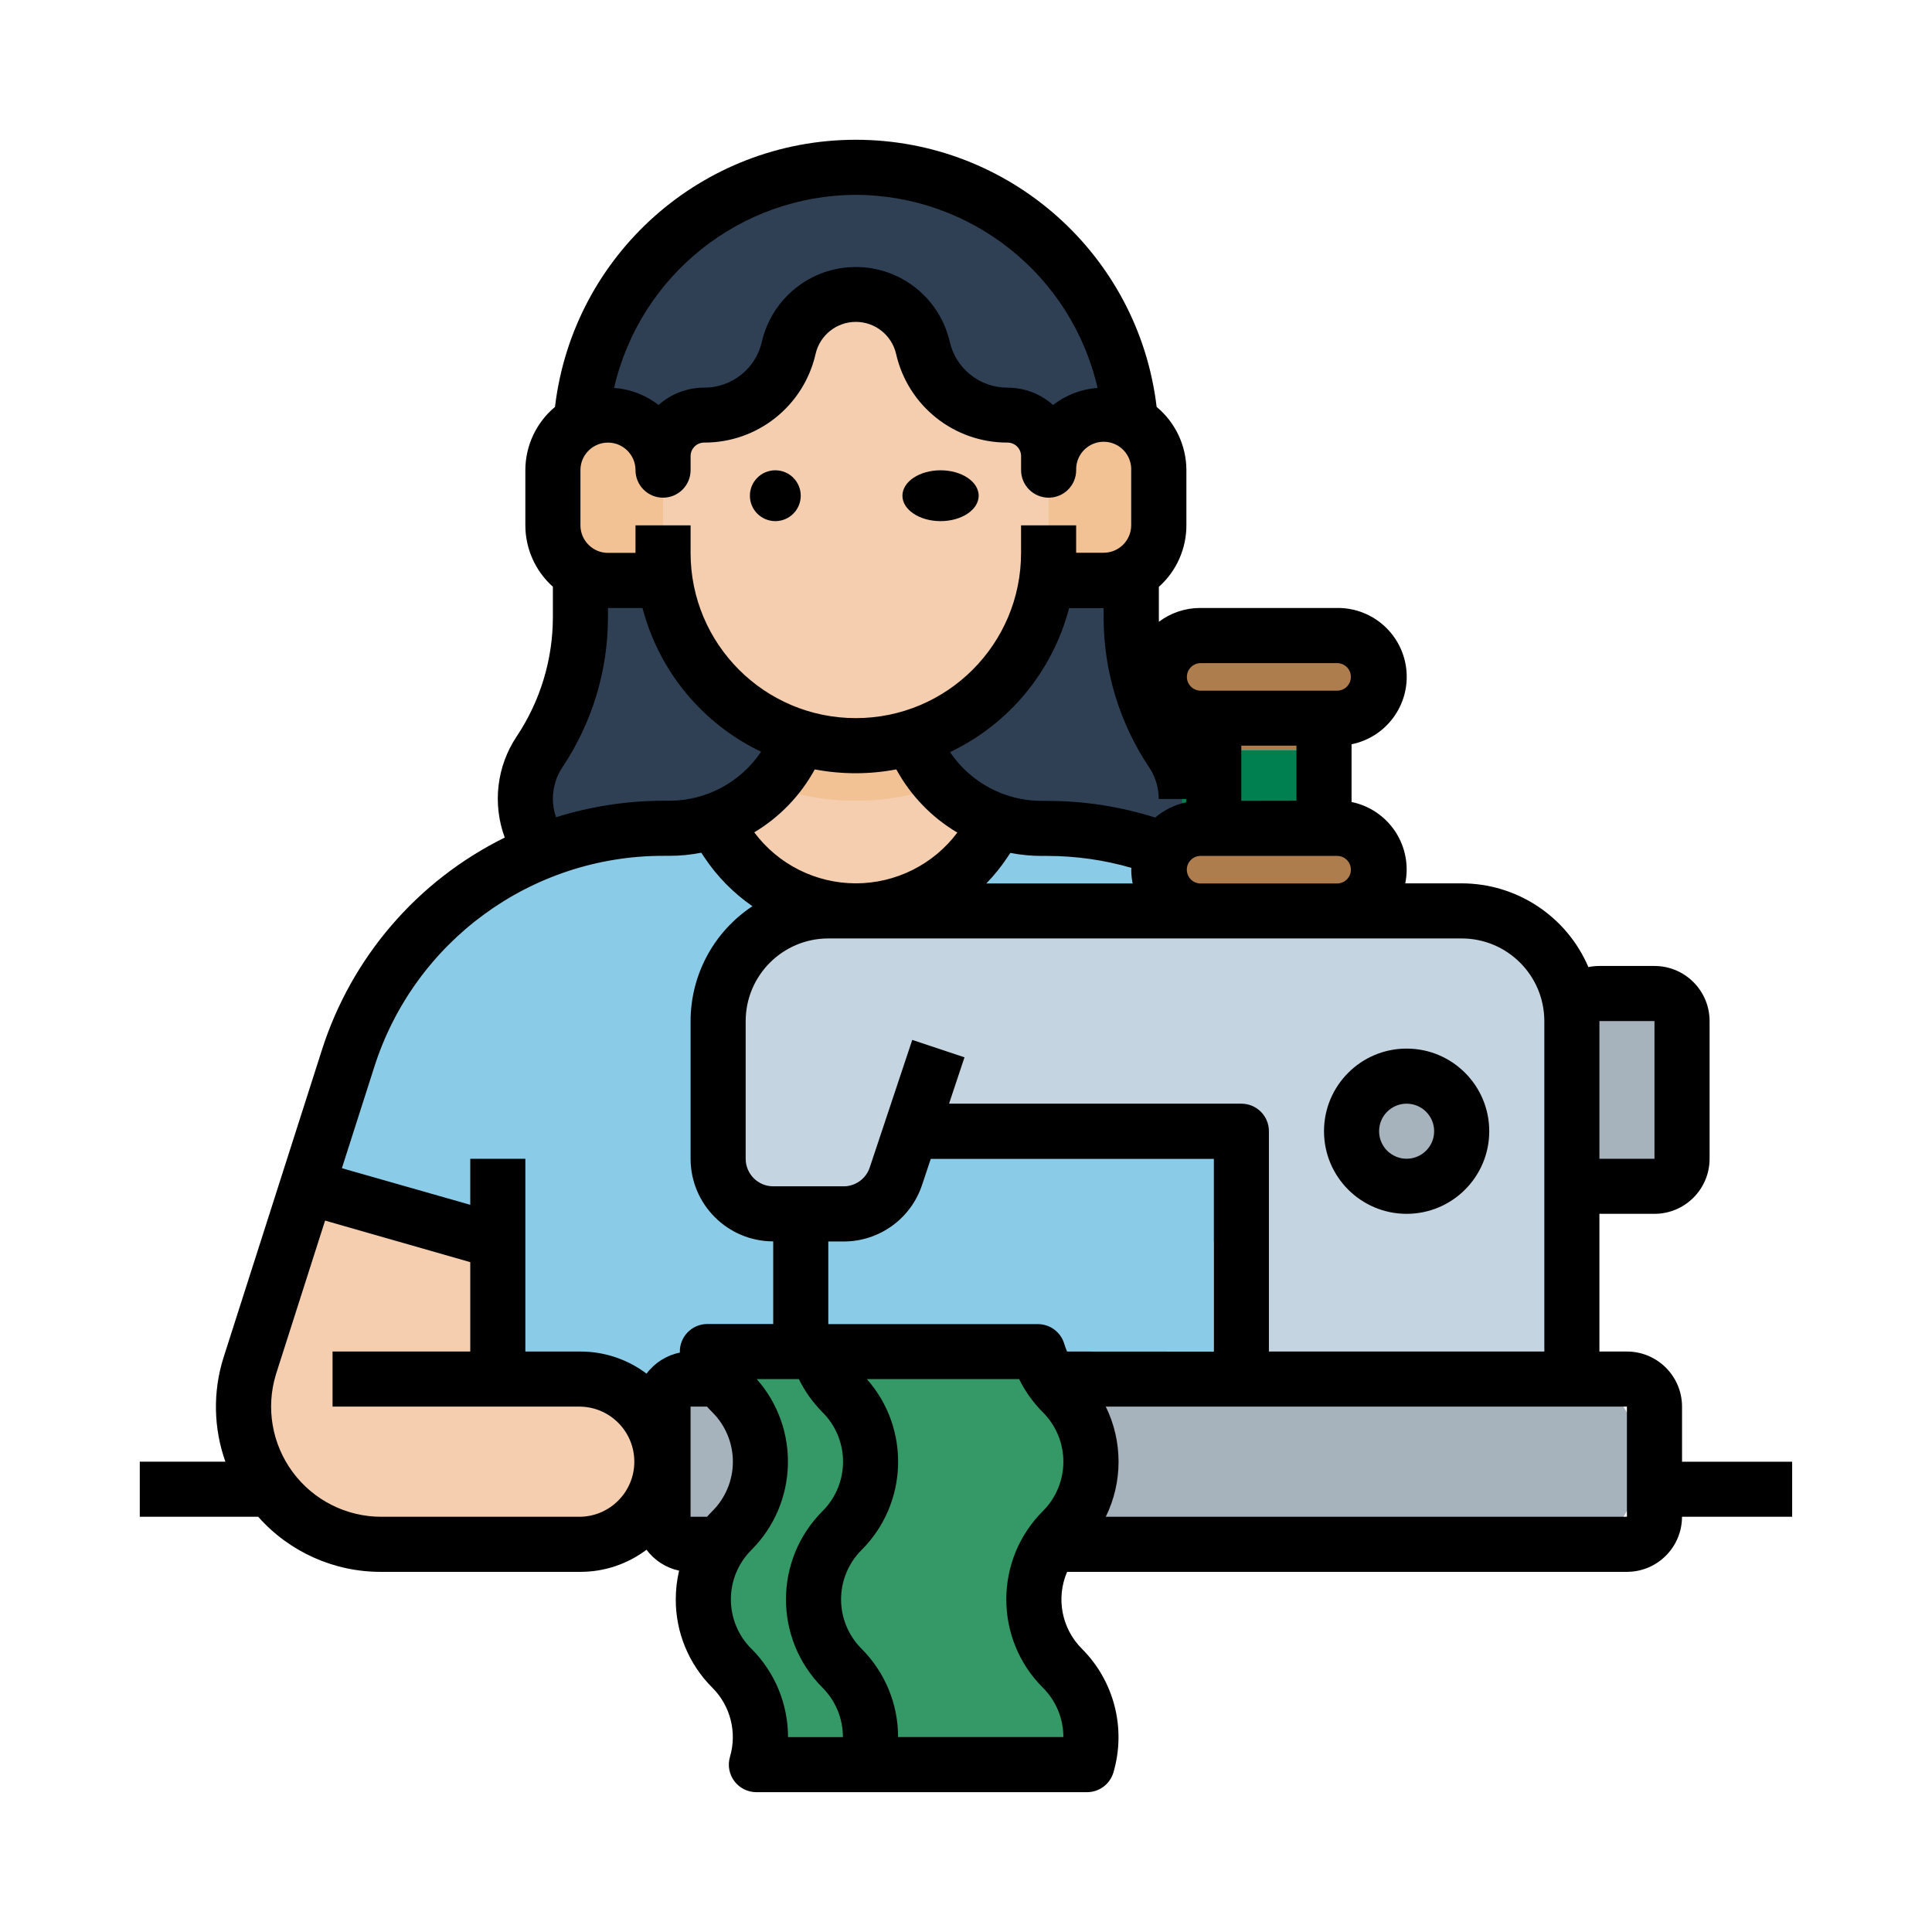
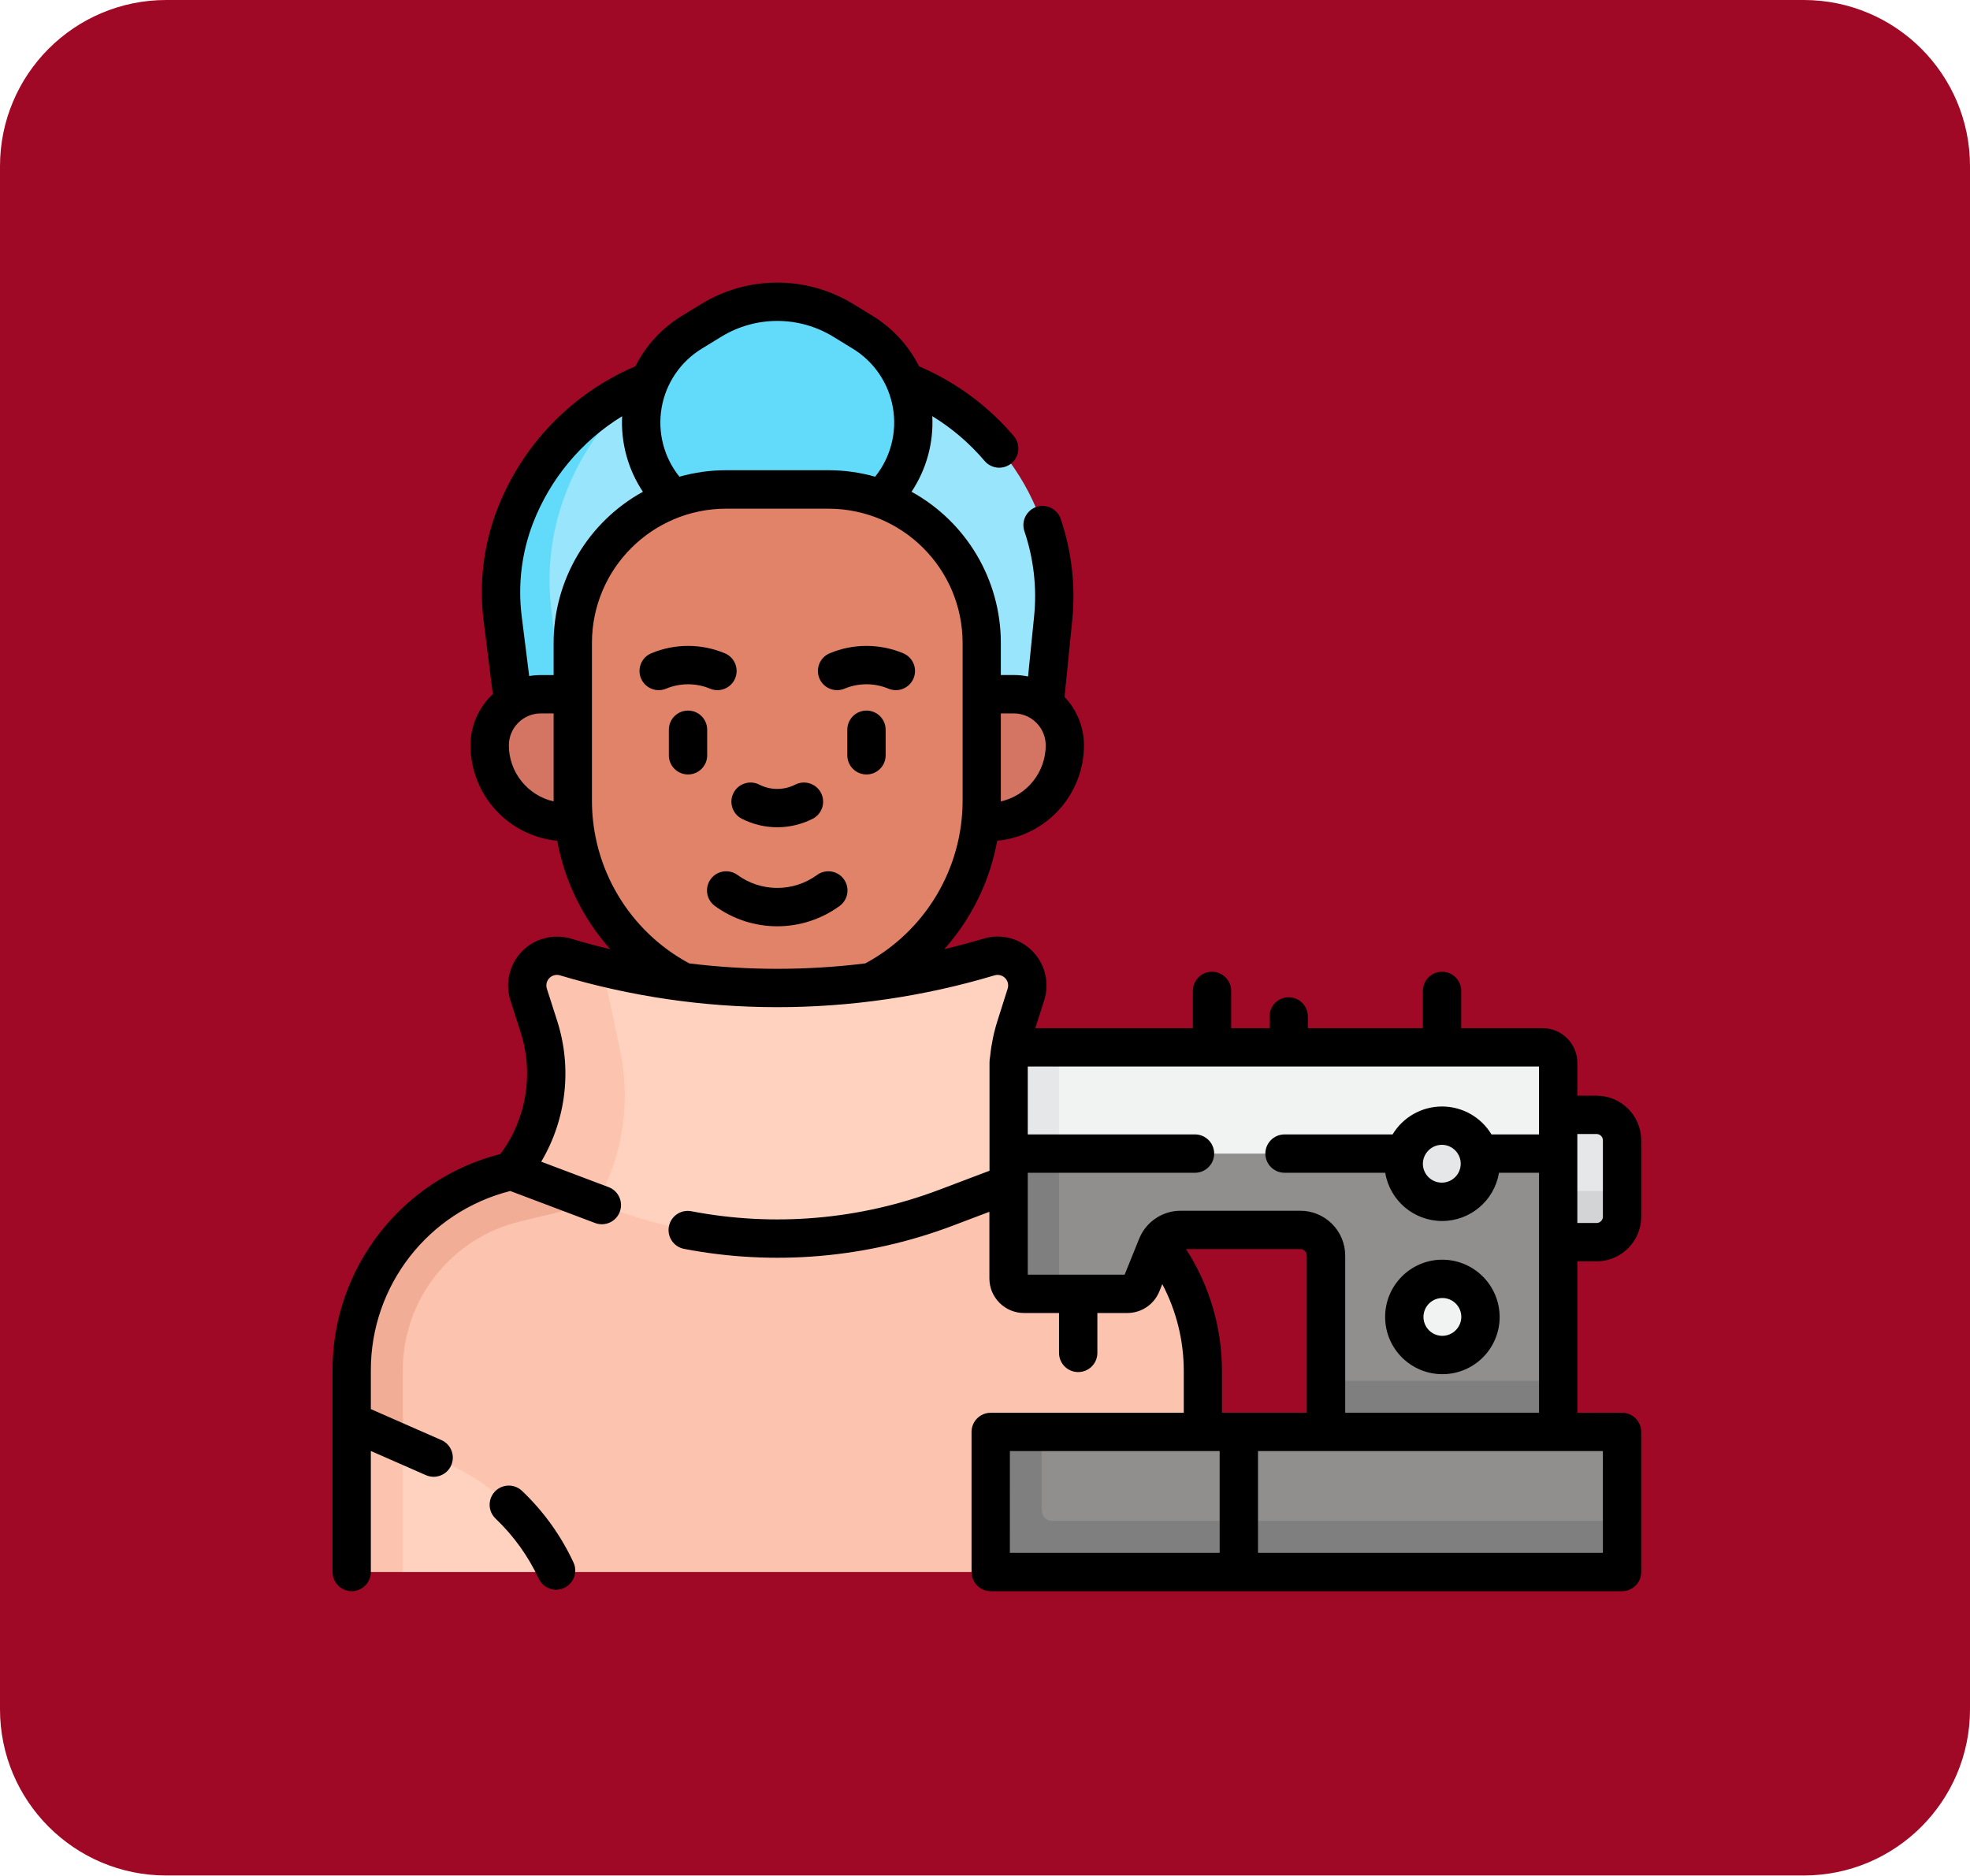
- <svg xmlns="http://www.w3.org/2000/svg" width="76" height="76" viewBox="0 0 76 76">
-   <g id="Grupo_58442" data-name="Grupo 58442" transform="translate(-392 -3785)">
-     <rect id="Rectángulo_5542" data-name="Rectángulo 5542" width="76" height="76" transform="translate(392 3785)" fill="none" />
-     <g id="Fill_out_line" data-name="Fill out line" transform="translate(381.499 3774.494)">
-       <path id="Trazado_102206" data-name="Trazado 102206" d="M154,48.841a3.329,3.329,0,0,1-3.326,3.326H131.326a3.324,3.324,0,0,1-3.182-4.29,3.283,3.283,0,0,1,.416-.882,9.569,9.569,0,0,0,1.607-5.311V34.834a10.834,10.834,0,1,1,21.667,0v6.851A9.577,9.577,0,0,0,153.441,47,3.341,3.341,0,0,1,154,48.841Z" transform="translate(-96.833 -6.912)" fill="#2f4054" />
-       <path id="Trazado_102207" data-name="Trazado 102207" d="M107.905,195.477l-7.662,2.19v8.667H72.076v-8.667l-7.506-2.145,1.607-5.028a13.052,13.052,0,0,1,12.431-9.077h.221A5.419,5.419,0,0,0,84.246,176H88.58A5.412,5.412,0,0,0,94,181.417a13.052,13.052,0,0,1,12.515,9.349Z" transform="translate(-41.993 -138.328)" fill="#8acce7" />
-       <path id="Trazado_102208" data-name="Trazado 102208" d="M62.66,330.972a3.251,3.251,0,0,1-3.25,3.25H51.577a5.416,5.416,0,0,1-5.177-7.009l2.253-7.053L56.16,322.3v5.417h3.25a3.25,3.25,0,0,1,3.25,3.25Z" transform="translate(-26.076 -262.966)" fill="#f4ceaf" />
-       <path id="Trazado_102209" data-name="Trazado 102209" d="M277.249,333.937h-10a3.25,3.25,0,0,1,0-6.5h5.417V322.02l7.662-2.19,2.1,7.1a5.416,5.416,0,0,1-5.177,7.009Z" transform="translate(-214.416 -262.681)" fill="#f4ceaf" />
-       <path id="Trazado_102210" data-name="Trazado 102210" d="M193.93,180.982l-.654.98a6.072,6.072,0,0,1-10.1,0l-.551-.826a5.422,5.422,0,0,0,2.1-1.307l.1-.107A5.4,5.4,0,0,0,186.31,176h4.333a5.391,5.391,0,0,0,1.349,3.575c.077.088.156.172.238.255A5.431,5.431,0,0,0,193.93,180.982Z" transform="translate(-144.056 -138.328)" fill="#f4ceaf" />
-       <path id="Trazado_102211" data-name="Trazado 102211" d="M144.667,102.5h-6.5A2.167,2.167,0,0,1,136,100.333V98.167A2.167,2.167,0,0,1,138.167,96h0a2.167,2.167,0,0,1,2.167,2.167Z" transform="translate(-103.75 -69.162)" fill="#f2c194" />
-       <path id="Trazado_102212" data-name="Trazado 102212" d="M268.333,102.5H264l2.167-4.333A2.167,2.167,0,0,1,268.333,96h0a2.167,2.167,0,0,1,2.167,2.167v2.167A2.167,2.167,0,0,1,268.333,102.5Z" transform="translate(-214.416 -69.162)" fill="#f2c194" />
-       <path id="Trazado_102213" data-name="Trazado 102213" d="M206.085,179.575a9.746,9.746,0,0,1-7.165.148A5.4,5.4,0,0,0,200.4,176h4.333a5.391,5.391,0,0,0,1.349,3.575Z" transform="translate(-158.149 -138.328)" fill="#f2c194" />
-       <path id="Trazado_102214" data-name="Trazado 102214" d="M183.167,67.312v3.8a7.583,7.583,0,1,1-15.167,0v-3.8a1.614,1.614,0,0,1,1.616-1.616,3.413,3.413,0,0,0,3.329-2.647,2.709,2.709,0,0,1,5.279,0,3.413,3.413,0,0,0,3.329,2.647,1.615,1.615,0,0,1,1.616,1.616Z" transform="translate(-131.416 -38.858)" fill="#f4ceaf" />
-       <path id="Trazado_102215" data-name="Trazado 102215" d="M217.584,244.333v14.084h-13v-9.75h-13l-.589,1.769a2.169,2.169,0,0,1-2.056,1.482h-2.772A2.166,2.166,0,0,1,184,249.75v-5.417A4.334,4.334,0,0,1,188.333,240h24.918a4.334,4.334,0,0,1,4.333,4.333Z" transform="translate(-145.25 -193.661)" fill="#c4d4e0" />
-       <rect id="Rectángulo_5664" data-name="Rectángulo 5664" width="8" height="3" rx="1.5" transform="translate(56 43.006)" fill="#ad7d4d" />
-       <rect id="Rectángulo_5665" data-name="Rectángulo 5665" width="8" height="4" rx="2" transform="translate(56 36.006)" fill="#ad7d4d" />
-       <rect id="Rectángulo_5666" data-name="Rectángulo 5666" width="6" height="3" transform="translate(57 40.006)" fill="#008051" />
-       <ellipse id="Elipse_225" data-name="Elipse 225" cx="2.5" cy="2" rx="2.5" ry="2" transform="translate(63 53.006)" fill="#a6b2bc" />
-       <rect id="Rectángulo_5667" data-name="Rectángulo 5667" width="3" height="8" rx="1.5" transform="translate(73 49.006)" fill="#a6b2bc" />
-       <rect id="Rectángulo_5668" data-name="Rectángulo 5668" width="39" height="8" rx="4" transform="translate(36 64.006)" fill="#a6b2bc" />
-       <path id="Trazado_102216" data-name="Trazado 102216" d="M193.833,380.459a3.833,3.833,0,0,1,.967,3.792h-13a3.827,3.827,0,0,0-.966-3.792,3.828,3.828,0,0,1,0-5.417,3.828,3.828,0,0,0,0-5.417,3.808,3.808,0,0,1-.966-1.625h13a3.808,3.808,0,0,0,.966,1.625,3.828,3.828,0,0,1,0,5.417,3.828,3.828,0,0,0,0,5.417Z" transform="translate(-141.541 -304.328)" fill="#349966" />
-       <circle id="Elipse_226" data-name="Elipse 226" cx="1" cy="1" r="1" transform="translate(40 29.006)" />
-       <ellipse id="Elipse_227" data-name="Elipse 227" cx="1.5" cy="1" rx="1.5" ry="1" transform="translate(46 29.006)" />
-       <path id="Trazado_102217" data-name="Trazado 102217" d="M363.25,286.5a3.25,3.25,0,1,0-3.25-3.25A3.25,3.25,0,0,0,363.25,286.5Zm0-4.333a1.083,1.083,0,1,1-1.083,1.083A1.083,1.083,0,0,1,363.25,282.167Z" transform="translate(-297.416 -228.245)" />
-       <path id="Trazado_102218" data-name="Trazado 102218" d="M76.668,68.006V65.839A2.169,2.169,0,0,0,74.5,63.672H73.418V58.255h2.167a2.169,2.169,0,0,0,2.167-2.167V50.672a2.169,2.169,0,0,0-2.167-2.167H73.418a2.17,2.17,0,0,0-.434.044A5.425,5.425,0,0,0,68,45.255H65.78a2.709,2.709,0,0,0-2.112-3.2V39.784a2.708,2.708,0,0,0-.542-5.362H57.709a2.691,2.691,0,0,0-1.621.544c0-.064,0-.129,0-.193V33.591a3.242,3.242,0,0,0,1.083-2.42V29A3.244,3.244,0,0,0,56,26.513a11.917,11.917,0,0,0-23.667,0A3.244,3.244,0,0,0,31.167,29v2.167a3.242,3.242,0,0,0,1.083,2.42v1.181a8.465,8.465,0,0,1-1.426,4.71,4.408,4.408,0,0,0-.467,3.976,14.091,14.091,0,0,0-7.2,8.377L19.288,63.927a6.443,6.443,0,0,0,.079,4.078H16v2.167h4.658A6.429,6.429,0,0,0,25.5,72.339h7.833a4.311,4.311,0,0,0,2.6-.87,2.168,2.168,0,0,0,1.282.823,4.944,4.944,0,0,0-.131,1.131,4.882,4.882,0,0,0,1.44,3.474,2.746,2.746,0,0,1,.692,2.72,1.083,1.083,0,0,0,1.039,1.389h13A1.083,1.083,0,0,0,54.3,80.23a4.916,4.916,0,0,0-1.24-4.865,2.744,2.744,0,0,1-.582-3.026H74.5a2.169,2.169,0,0,0,2.167-2.167H81V68.006ZM75.584,50.672v5.417H73.418V50.672Zm-4.333,0v13H60.417V55.005a1.083,1.083,0,0,0-1.083-1.083h-11.5l.608-1.824-2.055-.685-1.673,5.019a1.082,1.082,0,0,1-1.028.741H40.917a1.085,1.085,0,0,1-1.083-1.083V50.672a3.254,3.254,0,0,1,3.25-3.25H68A3.254,3.254,0,0,1,71.251,50.672Zm-18.774,13a2.7,2.7,0,0,1-.11-.3,1.083,1.083,0,0,0-1.04-.779H43.084v-3.25h.605a3.246,3.246,0,0,0,3.083-2.222l.343-1.028H58.251v7.583ZM35.5,31.172v1.083H34.417a1.085,1.085,0,0,1-1.083-1.083V29A1.083,1.083,0,1,1,35.5,29a1.083,1.083,0,0,0,2.167,0v-.551a.533.533,0,0,1,.533-.533,4.479,4.479,0,0,0,4.384-3.488,1.625,1.625,0,0,1,3.167,0,4.479,4.479,0,0,0,4.384,3.488.533.533,0,0,1,.533.533V29a1.083,1.083,0,1,0,2.167,0A1.083,1.083,0,1,1,55,29v2.167a1.085,1.085,0,0,1-1.083,1.083H52.834V31.172H50.667v1.083a6.5,6.5,0,0,1-13,0V31.172Zm7.052,9.6a8.582,8.582,0,0,0,3.208,0,6.518,6.518,0,0,0,2.4,2.486,4.987,4.987,0,0,1-7.989-.01,6.518,6.518,0,0,0,2.383-2.48Zm12.5,4.487H49.3a7.188,7.188,0,0,0,.824-1.02l.121-.182a6.465,6.465,0,0,0,1.231.119h.22a11.929,11.929,0,0,1,3.312.469.614.614,0,0,0-.006.073,2.712,2.712,0,0,0,.055.542Zm2.654,0a.542.542,0,0,1,0-1.083h5.417a.542.542,0,0,1,0,1.083Zm1.625-3.25V39.838H61.5v2.167Zm-1.625-5.417h5.417a.542.542,0,0,1,0,1.083H57.709a.542.542,0,0,1,0-1.083Zm-2,4.1a2.236,2.236,0,0,1,.377,1.244h1.083v.131a2.7,2.7,0,0,0-1.221.6,14.079,14.079,0,0,0-4.252-.656h-.22a4.347,4.347,0,0,1-3.6-1.919,8.7,8.7,0,0,0,4.683-5.664h1.358v.351a10.625,10.625,0,0,0,1.79,5.912ZM44.167,18.171a9.794,9.794,0,0,1,9.509,7.594,3.234,3.234,0,0,0-1.75.672,2.689,2.689,0,0,0-1.792-.682,2.322,2.322,0,0,1-2.273-1.808,3.792,3.792,0,0,0-7.389,0A2.322,2.322,0,0,1,38.2,25.755a2.689,2.689,0,0,0-1.792.682,3.234,3.234,0,0,0-1.75-.672A9.794,9.794,0,0,1,44.167,18.171ZM32.25,41.929a2.236,2.236,0,0,1,.377-1.244,10.624,10.624,0,0,0,1.79-5.912v-.351h1.358a8.7,8.7,0,0,0,4.665,5.656,4.347,4.347,0,0,1-3.6,1.927h-.22a14.2,14.2,0,0,0-4.247.649A2.242,2.242,0,0,1,32.25,41.929Zm4.366,2.243h.22a6.465,6.465,0,0,0,1.252-.122l.124.186A7.157,7.157,0,0,0,40.1,46.154a5.415,5.415,0,0,0-2.433,4.518v5.417a3.254,3.254,0,0,0,3.25,3.25v3.25H38.327a1.082,1.082,0,0,0-1.082,1.125,2.168,2.168,0,0,0-1.31.828,4.311,4.311,0,0,0-2.6-.87H31.167V56.089H29V57.9L23.95,56.46,25.217,52.5A11.929,11.929,0,0,1,36.616,44.172Zm-3.283,26H25.5a4.334,4.334,0,0,1-4.145-5.6l1.934-6.051L29,60.156v3.516H23.583v2.167h9.75a2.167,2.167,0,0,1,0,4.333Zm4.333,0V65.839h.648q.1.115.211.224a2.745,2.745,0,0,1,0,3.885c-.073.073-.142.148-.21.224Zm2.391,5.192a2.745,2.745,0,0,1,0-3.885,4.912,4.912,0,0,0,.211-6.724h1.657a4.925,4.925,0,0,0,.934,1.308,2.745,2.745,0,0,1,0,3.885,4.912,4.912,0,0,0,0,6.949,2.747,2.747,0,0,1,.8,1.942H41.5a4.912,4.912,0,0,0-1.44-3.475Zm12.273,3.474h-6.5a4.911,4.911,0,0,0-1.438-3.474,2.745,2.745,0,0,1,0-3.885,4.91,4.91,0,0,0,.209-6.724H50.59a4.927,4.927,0,0,0,.936,1.308,2.745,2.745,0,0,1,0,3.885,4.912,4.912,0,0,0,0,6.949,2.729,2.729,0,0,1,.805,1.942ZM74.5,70.172H54a4.922,4.922,0,0,0,0-4.333H74.5Z" />
+ <svg xmlns="http://www.w3.org/2000/svg" width="118.494" height="112.823" viewBox="0 0 118.494 112.823">
+   <g id="Grupo_1054243" data-name="Grupo 1054243" transform="translate(-7171 10324)">
+     <path id="Trazado_771859" data-name="Trazado 771859" d="M10,0h98.494a10,10,0,0,1,10,10v92.823a10,10,0,0,1-10,10H10a10,10,0,0,1-10-10V10A10,10,0,0,1,10,0Z" transform="translate(7171 -10324)" fill="#9f0925" />
+     <g id="sastre" transform="translate(7191 -10307)">
+       <g id="Grupo_1054254" data-name="Grupo 1054254" transform="translate(1.153 1.153)">
+         <path id="Trazado_771391" data-name="Trazado 771391" d="M19.838,454.275H10.575l-1.346-.662A1.23,1.23,0,0,1,8,452.382l-.5-7.232,5.792,1.658a14.875,14.875,0,0,1,6.807,7.154Z" transform="translate(-7.5 -377.863)" fill="#ffd2c0" />
+         <path id="Trazado_771392" data-name="Trazado 771392" d="M58.7,325.245v9.992l-11.992,2.128H19.838l-.038-.077a13.1,13.1,0,0,0-6.613-6.471L7.5,328.24l.767-2.843c0-5.682,3.421-10.517,8.947-11.848l.191-.048,6.883-1.989a3.076,3.076,0,0,0,2.354-2.99V307H39.556v1.522a3.076,3.076,0,0,0,2.354,2.99l7.369,1.776A12.3,12.3,0,0,1,58.7,325.245Z" transform="translate(-7.5 -260.953)" fill="#fcc4ae" />
+         <path id="Trazado_771393" data-name="Trazado 771393" d="M10.575,442.274v7.732H8.73a1.23,1.23,0,0,1-1.23-1.23v-7.895l1.343-.775Z" transform="translate(-7.5 -373.594)" fill="#fcc4ae" />
+         <path id="Trazado_771394" data-name="Trazado 771394" d="M25.007,335.632l-7.165,1.725-.2.051a9.2,9.2,0,0,0-7.065,8.968v4.388L7.5,349.371v-2.995a12.3,12.3,0,0,1,9.419-11.957l.191-.048,7.178-1.728a3.062,3.062,0,0,0,1.3-.673C25.865,333.91,25.845,335.429,25.007,335.632Z" transform="translate(-7.5 -282.084)" fill="#f2ad97" />
+         <path id="Trazado_771395" data-name="Trazado 771395" d="M102.37,56.631l.914-9.107a13.4,13.4,0,0,0-.813-6.114,14.19,14.19,0,0,0-13.258-9.134H84.163a12.6,12.6,0,0,0-5.173,1,14.122,14.122,0,0,0-7.256,8.131,12.747,12.747,0,0,0-.824,6.105l1.143,9.115Z" transform="translate(-61.089 -28.468)" fill="#99e6fc" />
+         <path id="Trazado_771396" data-name="Trazado 771396" d="M69.674,45.384a14.48,14.48,0,0,0-.735,6.527l1.144,9.741H67.162l-1.144-9.116a12.712,12.712,0,0,1,.735-6.105,14.189,14.189,0,0,1,8.253-8.221A15.027,15.027,0,0,0,69.674,45.384Z" transform="translate(-56.938 -33.488)" fill="#62dbfb" />
+         <path id="Trazado_771397" data-name="Trazado 771397" d="M128.926,7.5a7.6,7.6,0,0,0-3.967,1.117l-1.181.723a6.362,6.362,0,0,0-1.606,9.451l.75,1.01h11.933l.822-1.01a6.362,6.362,0,0,0-1.606-9.451l-1.181-.723A7.6,7.6,0,0,0,128.926,7.5Z" transform="translate(-103.327 -7.5)" fill="#62dbfb" />
+         <path id="Trazado_771398" data-name="Trazado 771398" d="M91.481,168.751H66.112a4.612,4.612,0,0,1-4.612-4.612,3.075,3.075,0,0,1,3.075-3.075H93.018a3.075,3.075,0,0,1,3.075,3.075A4.612,4.612,0,0,1,91.481,168.751Z" transform="translate(-53.198 -137.454)" fill="#d37562" />
+         <path id="Trazado_771399" data-name="Trazado 771399" d="M112.017,110.535l-3.573,1.876a4.612,4.612,0,0,1-4.288,0l-3.573-1.876A12.3,12.3,0,0,1,94,99.645V90.167a9.225,9.225,0,0,1,9.225-9.225h6.15a9.225,9.225,0,0,1,9.225,9.225v9.478A12.3,12.3,0,0,1,112.017,110.535Z" transform="translate(-80.701 -69.651)" fill="#e08369" />
+         <path id="Trazado_771400" data-name="Trazado 771400" d="M101.979,276.317l-5.839,2.211a28.637,28.637,0,0,1-20.257.01L70,276.317c2.83-1.138,3.394-5.66,2.437-8.649l-.864-1.531c-.438-1.369,2.214-2.258,2.214-2.258.738.22.94-.014,1.685.167a44.547,44.547,0,0,0,23.259-.6,1.788,1.788,0,0,1,2.214,2.258l-.616,1.924A9.273,9.273,0,0,0,101.979,276.317Z" transform="translate(-60.391 -224.029)" fill="#ffd2c0" />
+         <path id="Trazado_771401" data-name="Trazado 771401" d="M76.819,271.772a13.141,13.141,0,0,1-1.705,6.474L70,276.315a9.272,9.272,0,0,0,1.648-8.69l-.615-1.923a1.788,1.788,0,0,1,2.214-2.259q1.107.33,2.226.6l1.059,5A13.1,13.1,0,0,1,76.819,271.772Z" transform="translate(-60.391 -224.027)" fill="#fcc4ae" />
+         <g id="Grupo_1054253" data-name="Grupo 1054253" transform="translate(38.437 44.851)">
+           <path id="Trazado_771402" data-name="Trazado 771402" d="M470.981,333.063,468.814,333l-1.942-3.538,1.942-3.83h2.309a1.535,1.535,0,0,1,1.535,1.535v3.05l-.142,1.314A1.535,1.535,0,0,1,470.981,333.063Z" transform="translate(-434.682 -321.569)" fill="#e6e7e8" />
+           <path id="Trazado_771403" data-name="Trazado 771403" d="M477.267,355.45v1.541a1.535,1.535,0,0,1-1.534,1.534h-2.309l-1.1-1.537,1.1-1.537Z" transform="translate(-439.291 -346.805)" fill="#d2d4d5" />
+           <path id="Trazado_771404" data-name="Trazado 771404" d="M297.556,332.793v13.668l-.842,3.075H284.544l-.957-3.075v-7.538a1.544,1.544,0,0,0-1.551-1.537h-7.174a1.55,1.55,0,0,0-1.441.967l-.929,2.3a.931.931,0,0,1-.864.581h-4.1l-1.658-.44a.927.927,0,0,1-.932-.922l-.443-7.075,15.91-1.453Z" transform="translate(-263.424 -326.402)" fill="#918f8e" />
+           <path id="Trazado_771405" data-name="Trazado 771405" d="M402.618,429.69v3.075l-6.207,1.981-7.761-1.981V429.69Z" transform="translate(-368.486 -409.631)" fill="#7f7f7f" />
+           <path id="Trazado_771406" data-name="Trazado 771406" d="M297.556,300.142v5.469H264.5l.384-5.017a.927.927,0,0,1,.932-.923l1.717-.452h29.09A.927.927,0,0,1,297.556,300.142Z" transform="translate(-263.424 -299.22)" fill="#f1f2f2" />
+           <path id="Trazado_771407" data-name="Trazado 771407" d="M267.533,335.17v8.438h-2.1a.927.927,0,0,1-.932-.922V335.17l1.517-1.021Z" transform="translate(-263.424 -328.779)" fill="#7f7f7f" />
+           <path id="Trazado_771408" data-name="Trazado 771408" d="M267.533,299.22v6.391H264.5v-5.469a.927.927,0,0,1,.932-.922Z" transform="translate(-263.424 -299.22)" fill="#e6e7e8" />
+           <ellipse id="Elipse_8057" data-name="Elipse 8057" cx="2.312" cy="2.291" rx="2.312" ry="2.291" transform="translate(24.837 13.927)" fill="#f1f2f2" />
+           <ellipse id="Elipse_8058" data-name="Elipse 8058" cx="2.312" cy="2.291" rx="2.312" ry="2.291" transform="translate(24.837 4.711)" fill="#e6e7e8" />
+           <path id="Trazado_771409" data-name="Trazado 771409" d="M299.234,449.693H278.1l-1.486.855-.82-.855H265.1l-1.484.471a.769.769,0,0,0-.769.769v5.774a.769.769,0,0,0,.769.769l35.336.218a.769.769,0,0,0,.769-.769l.28-1.879v-4.583a.769.769,0,0,0-.769-.769Z" transform="translate(-262.027 -426.558)" fill="#918f8e" />
+           <path id="Trazado_771410" data-name="Trazado 771410" d="M295.476,455.042v2.306a.769.769,0,0,1-.769.769H273.577l-1.153-1.3-1.153,1.3h-13a.769.769,0,0,1-.769-.769v-6.889a.769.769,0,0,1,.769-.769h2.306v4.737a.615.615,0,0,0,.615.615Z" transform="translate(-257.5 -426.556)" fill="#7f7f7f" />
+         </g>
+       </g>
+       <g id="Grupo_1054255" data-name="Grupo 1054255" transform="translate(0 0)">
+         <path id="Trazado_771411" data-name="Trazado 771411" d="M191.5,144.724a3.444,3.444,0,0,1,2.652,0,1.153,1.153,0,0,0,.883-2.131,5.732,5.732,0,0,0-4.417,0,1.153,1.153,0,0,0,.883,2.131Z" transform="translate(-160.709 -120.295)" />
+         <path id="Trazado_771412" data-name="Trazado 771412" d="M202.557,167.46a1.153,1.153,0,0,0-1.153,1.153v1.537a1.153,1.153,0,0,0,2.306,0v-1.537A1.153,1.153,0,0,0,202.557,167.46Z" transform="translate(-170.439 -141.714)" />
+         <path id="Trazado_771413" data-name="Trazado 771413" d="M124.346,144.724a1.153,1.153,0,1,0,.883-2.131,5.732,5.732,0,0,0-4.417,0,1.153,1.153,0,0,0,.883,2.131A3.443,3.443,0,0,1,124.346,144.724Z" transform="translate(-101.634 -120.295)" />
+         <path id="Trazado_771414" data-name="Trazado 771414" d="M133.9,168.613a1.153,1.153,0,1,0-2.306,0v1.537a1.153,1.153,0,0,0,2.306,0Z" transform="translate(-111.363 -141.714)" />
+         <path id="Trazado_771415" data-name="Trazado 771415" d="M156.688,197.79a4.7,4.7,0,0,0,4.257,0,1.153,1.153,0,1,0-1.047-2.055,2.391,2.391,0,0,1-2.164,0,1.153,1.153,0,0,0-1.047,2.055Z" transform="translate(-132.064 -165.535)" />
+         <path id="Trazado_771416" data-name="Trazado 771416" d="M153.135,230.555a4.064,4.064,0,0,1-4.79,0,1.153,1.153,0,0,0-1.356,1.866,6.365,6.365,0,0,0,7.5,0,1.153,1.153,0,0,0-1.356-1.866Z" transform="translate(-123.988 -194.921)" />
+         <path id="Trazado_771417" data-name="Trazado 771417" d="M63.476,471.066a1.153,1.153,0,1,0-1.591,1.669,11.9,11.9,0,0,1,2.59,3.611,1.153,1.153,0,0,0,2.091-.972A14.19,14.19,0,0,0,63.476,471.066Z" transform="translate(-52.067 -398.371)" />
+         <path id="Trazado_771418" data-name="Trazado 771418" d="M415.007,382.305a3.444,3.444,0,1,0,3.465,3.444A3.458,3.458,0,0,0,415.007,382.305Zm0,4.582a1.138,1.138,0,1,1,1.159-1.138A1.15,1.15,0,0,1,415.007,386.887Z" transform="translate(-348.269 -323.527)" />
+         <path id="Trazado_771419" data-name="Trazado 771419" d="M76.031,58.878a2.691,2.691,0,0,0,2.688-2.688V51.6a2.691,2.691,0,0,0-2.688-2.688H74.875V46.928a2.083,2.083,0,0,0-2.084-2.076h-4.9V42.61a1.153,1.153,0,1,0-2.306,0v2.242H58.666v-.707a1.153,1.153,0,0,0-2.306,0v.707H54.054V42.61a1.153,1.153,0,1,0-2.306,0v2.242H42.272l.535-1.673a2.941,2.941,0,0,0-3.643-3.715q-1.177.351-2.366.634a13.4,13.4,0,0,0,3.185-6.521A5.773,5.773,0,0,0,45.2,27.838a4.212,4.212,0,0,0-1.168-2.913l.461-4.6a14.461,14.461,0,0,0-.691-6.107,1.153,1.153,0,1,0-2.185.738,12.166,12.166,0,0,1,.582,5.139l-.362,3.6a4.234,4.234,0,0,0-.865-.089H40.2V21.669a10.385,10.385,0,0,0-5.372-9.087,7.51,7.51,0,0,0,1.249-4.547,13.078,13.078,0,0,1,3.145,2.692,1.153,1.153,0,0,0,1.76-1.49,15.408,15.408,0,0,0-5.7-4.2A7.512,7.512,0,0,0,32.5,2.009L31.32,1.287a8.752,8.752,0,0,0-9.137,0L21,2.01a7.51,7.51,0,0,0-2.784,3.025,15.38,15.38,0,0,0-8.327,8.65,13.9,13.9,0,0,0-.8,6.66l.553,4.409A4.217,4.217,0,0,0,8.3,27.838a5.773,5.773,0,0,0,5.217,5.739A13.4,13.4,0,0,0,16.705,40.1q-1.188-.283-2.366-.634A2.941,2.941,0,0,0,10.7,43.179l.616,1.924a8.088,8.088,0,0,1-1.221,7.32A13.41,13.41,0,0,0,0,65.446v12.12a1.153,1.153,0,0,0,2.306,0V70.286L5.62,71.741a1.153,1.153,0,1,0,.927-2.112L2.306,67.767V65.446a11.112,11.112,0,0,1,8.387-10.8l5.1,1.926a1.153,1.153,0,0,0,.815-2.158l-4.054-1.531a10.385,10.385,0,0,0,.955-8.486l-.616-1.924a.635.635,0,0,1,.786-.8,45.578,45.578,0,0,0,26.145,0,.635.635,0,0,1,.786.8L40,44.4a10.444,10.444,0,0,0-.442,2.128,2.062,2.062,0,0,0-.04.4v6.5l-3.019,1.143A27.472,27.472,0,0,1,21.563,55.86a1.153,1.153,0,0,0-.436,2.264,29.772,29.772,0,0,0,16.184-1.393l2.2-.834V59.91A2.083,2.083,0,0,0,41.6,61.986h2.1v2.4a1.153,1.153,0,1,0,2.306,0v-2.4H47.8a2.075,2.075,0,0,0,1.934-1.3l.177-.438a11.19,11.19,0,0,1,1.292,5.2v2.54H39.59a1.153,1.153,0,0,0-1.153,1.153v8.427a1.153,1.153,0,0,0,1.153,1.153H77.565a1.153,1.153,0,0,0,1.153-1.153V69.139a1.153,1.153,0,0,0-1.153-1.153H74.875V58.878ZM40.974,25.916A1.924,1.924,0,0,1,42.9,27.838,3.465,3.465,0,0,1,40.2,31.21c0-.021,0-.042,0-.063V25.916h.769ZM22.207,3.977l1.181-.723a6.445,6.445,0,0,1,6.729,0l1.181.723a5.208,5.208,0,0,1,1.341,7.7,10.346,10.346,0,0,0-2.812-.39h-6.15a10.342,10.342,0,0,0-2.811.39,5.208,5.208,0,0,1,1.341-7.7ZM11.378,20.058a11.591,11.591,0,0,1,.668-5.551,13.066,13.066,0,0,1,5.375-6.468,7.511,7.511,0,0,0,1.249,4.544A10.385,10.385,0,0,0,13.3,21.669V23.61H12.53a4.23,4.23,0,0,0-.7.059Zm-.77,7.78a1.924,1.924,0,0,1,1.922-1.922H13.3v5.231c0,.021,0,.042,0,.063a3.464,3.464,0,0,1-2.692-3.372ZM21.459,40.955a11.115,11.115,0,0,1-5.854-9.808V21.669A8.081,8.081,0,0,1,23.677,13.6h6.15A8.081,8.081,0,0,1,37.9,21.669v9.478a11.115,11.115,0,0,1-5.854,9.808A43.193,43.193,0,0,1,21.459,40.955ZM76.031,51.218a.382.382,0,0,1,.382.382V56.19a.382.382,0,0,1-.382.382H74.875V51.217h1.156ZM51.344,58.14H58.2a.393.393,0,0,1,.4.385v9.46H53.5v-2.54a13.512,13.512,0,0,0-2.16-7.305Zm-10.6,12.152H53.361v6.12H40.743Zm35.669,6.12H55.668v-6.12H76.412Zm-15.5-8.427v-9.46A2.7,2.7,0,0,0,58.2,55.834H51.028a2.693,2.693,0,0,0-2.51,1.688l-.871,2.157H41.819V53.549H51.878a1.153,1.153,0,1,0,0-2.306H41.819V47.158H72.569v4.085H69.712a3.473,3.473,0,0,0-5.949,0h-6.5a1.153,1.153,0,1,0,0,2.306h6.057a3.468,3.468,0,0,0,6.843,0h2.409V67.986H60.908Zm5.83-16.117a1.138,1.138,0,1,1-1.158,1.138A1.15,1.15,0,0,1,66.738,51.868Z" transform="translate(0 0)" />
+       </g>
    </g>
  </g>
</svg>
